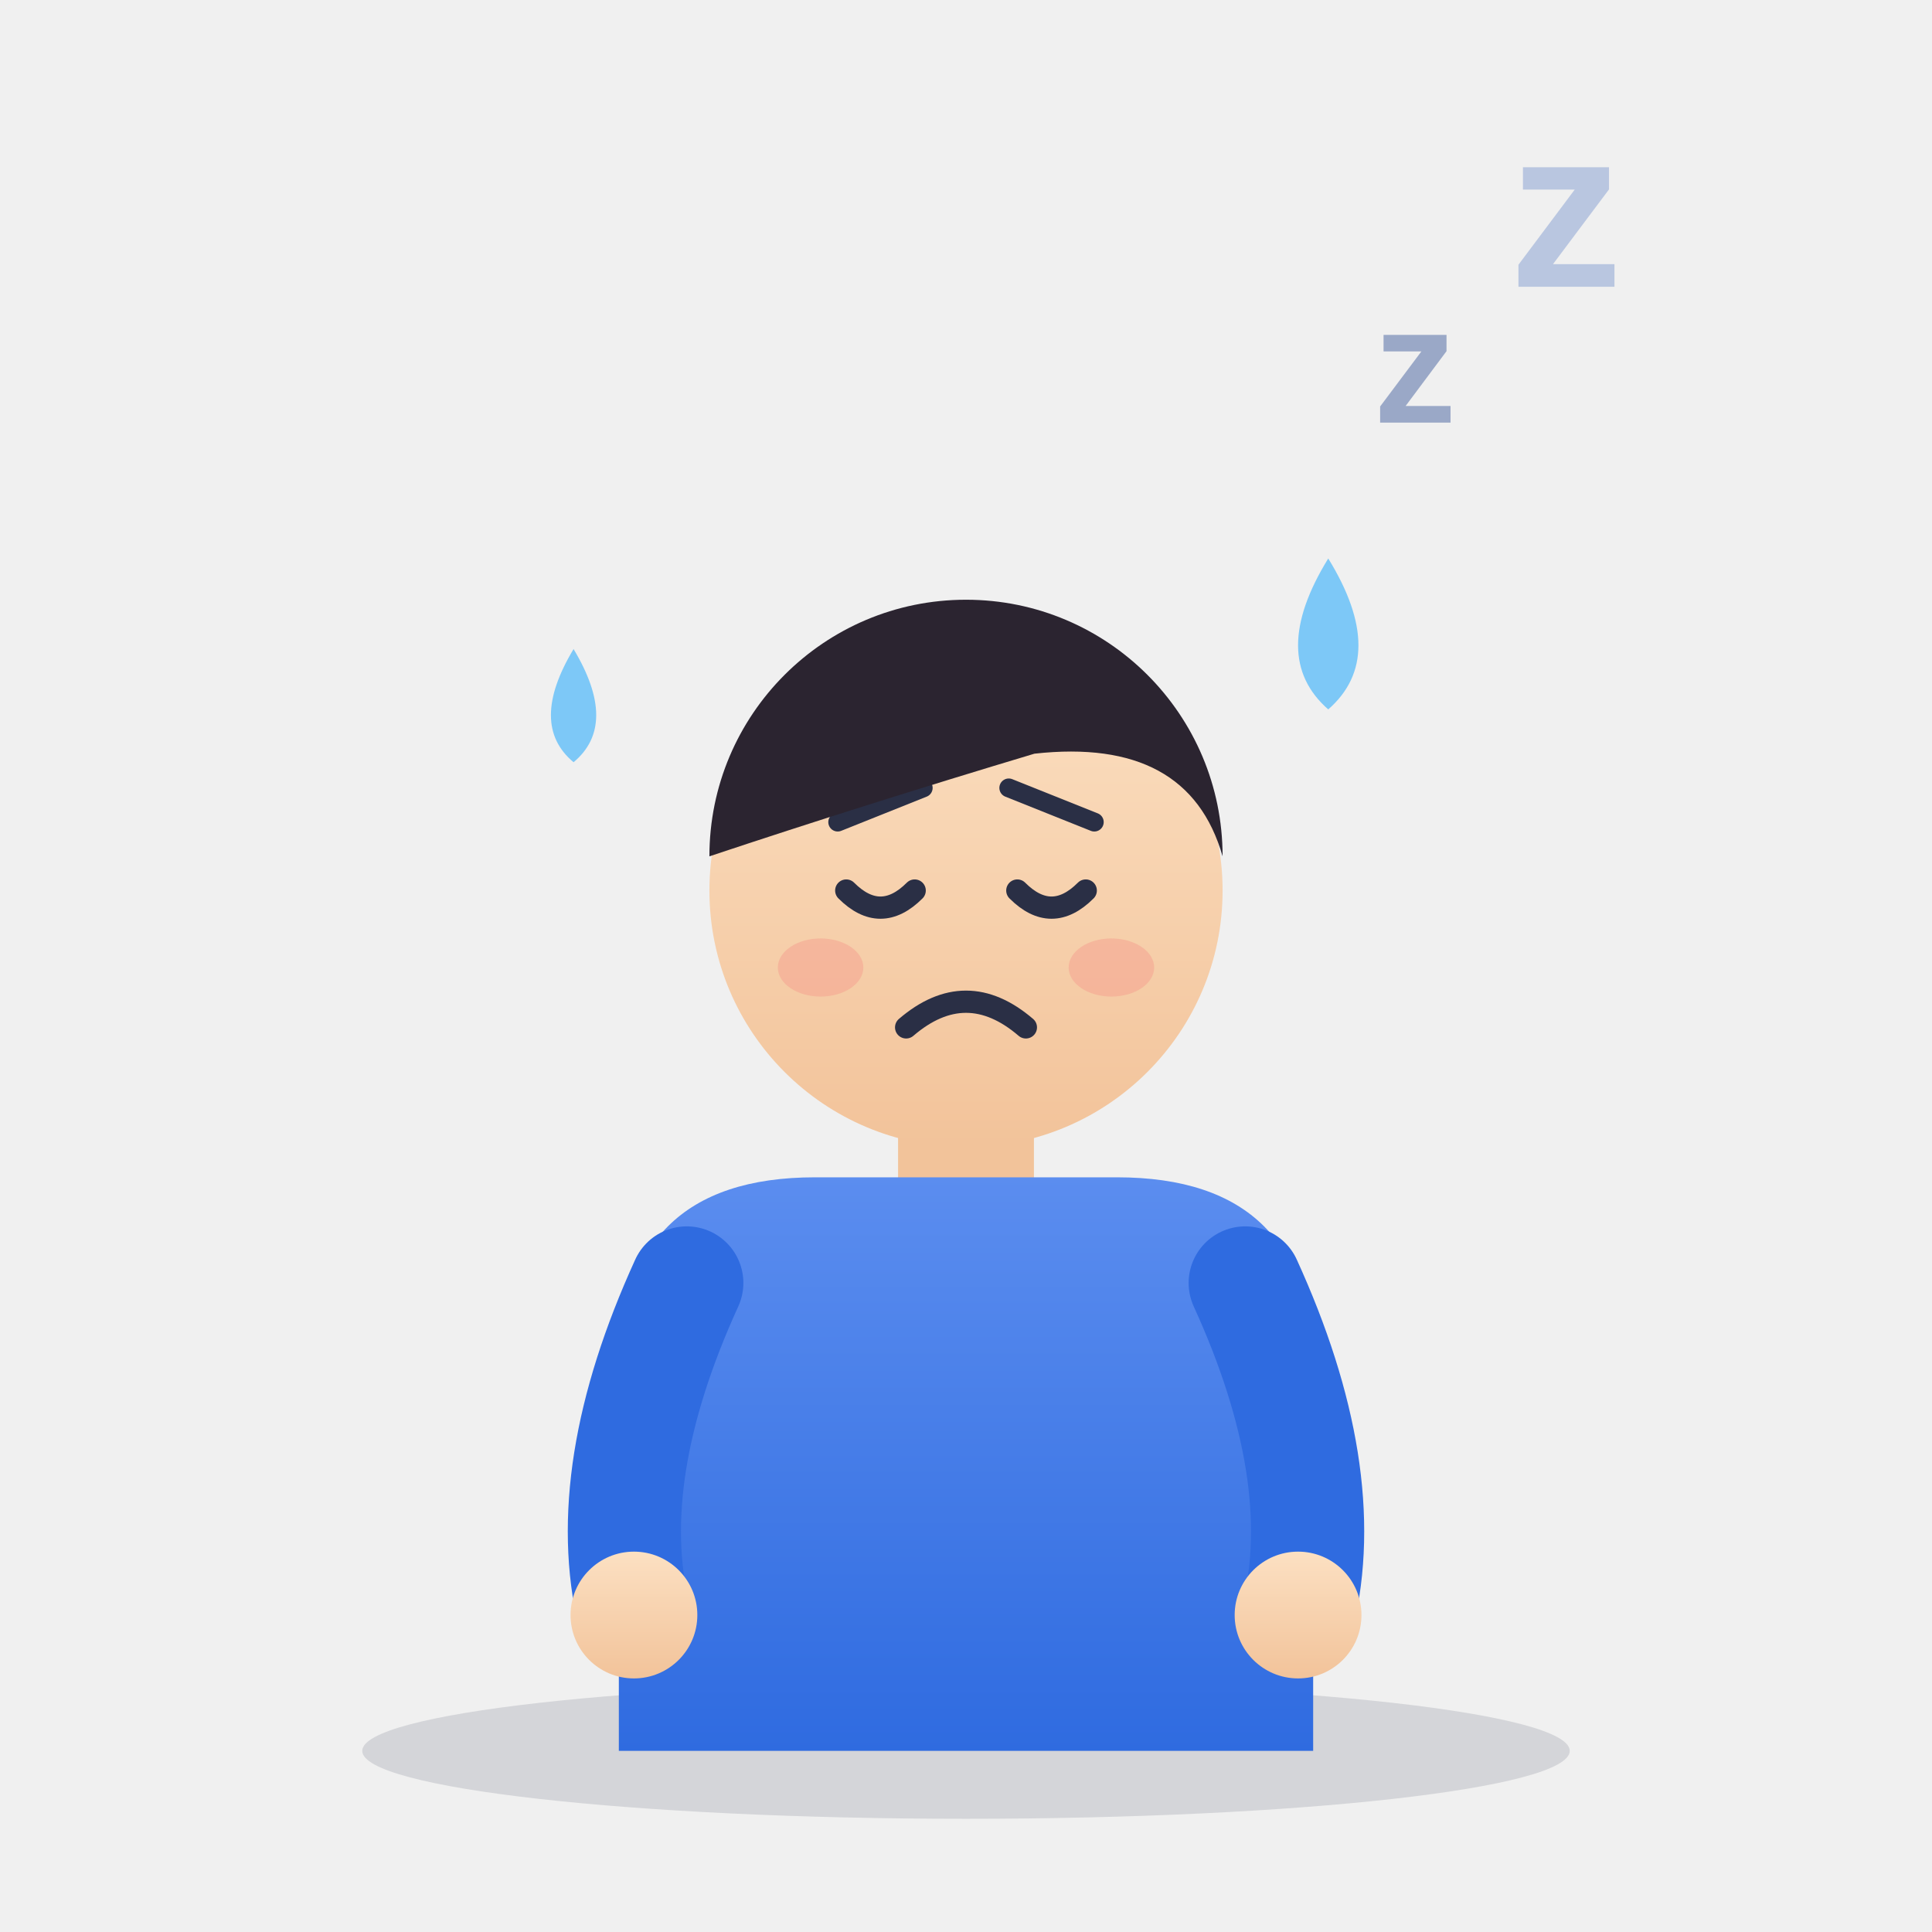
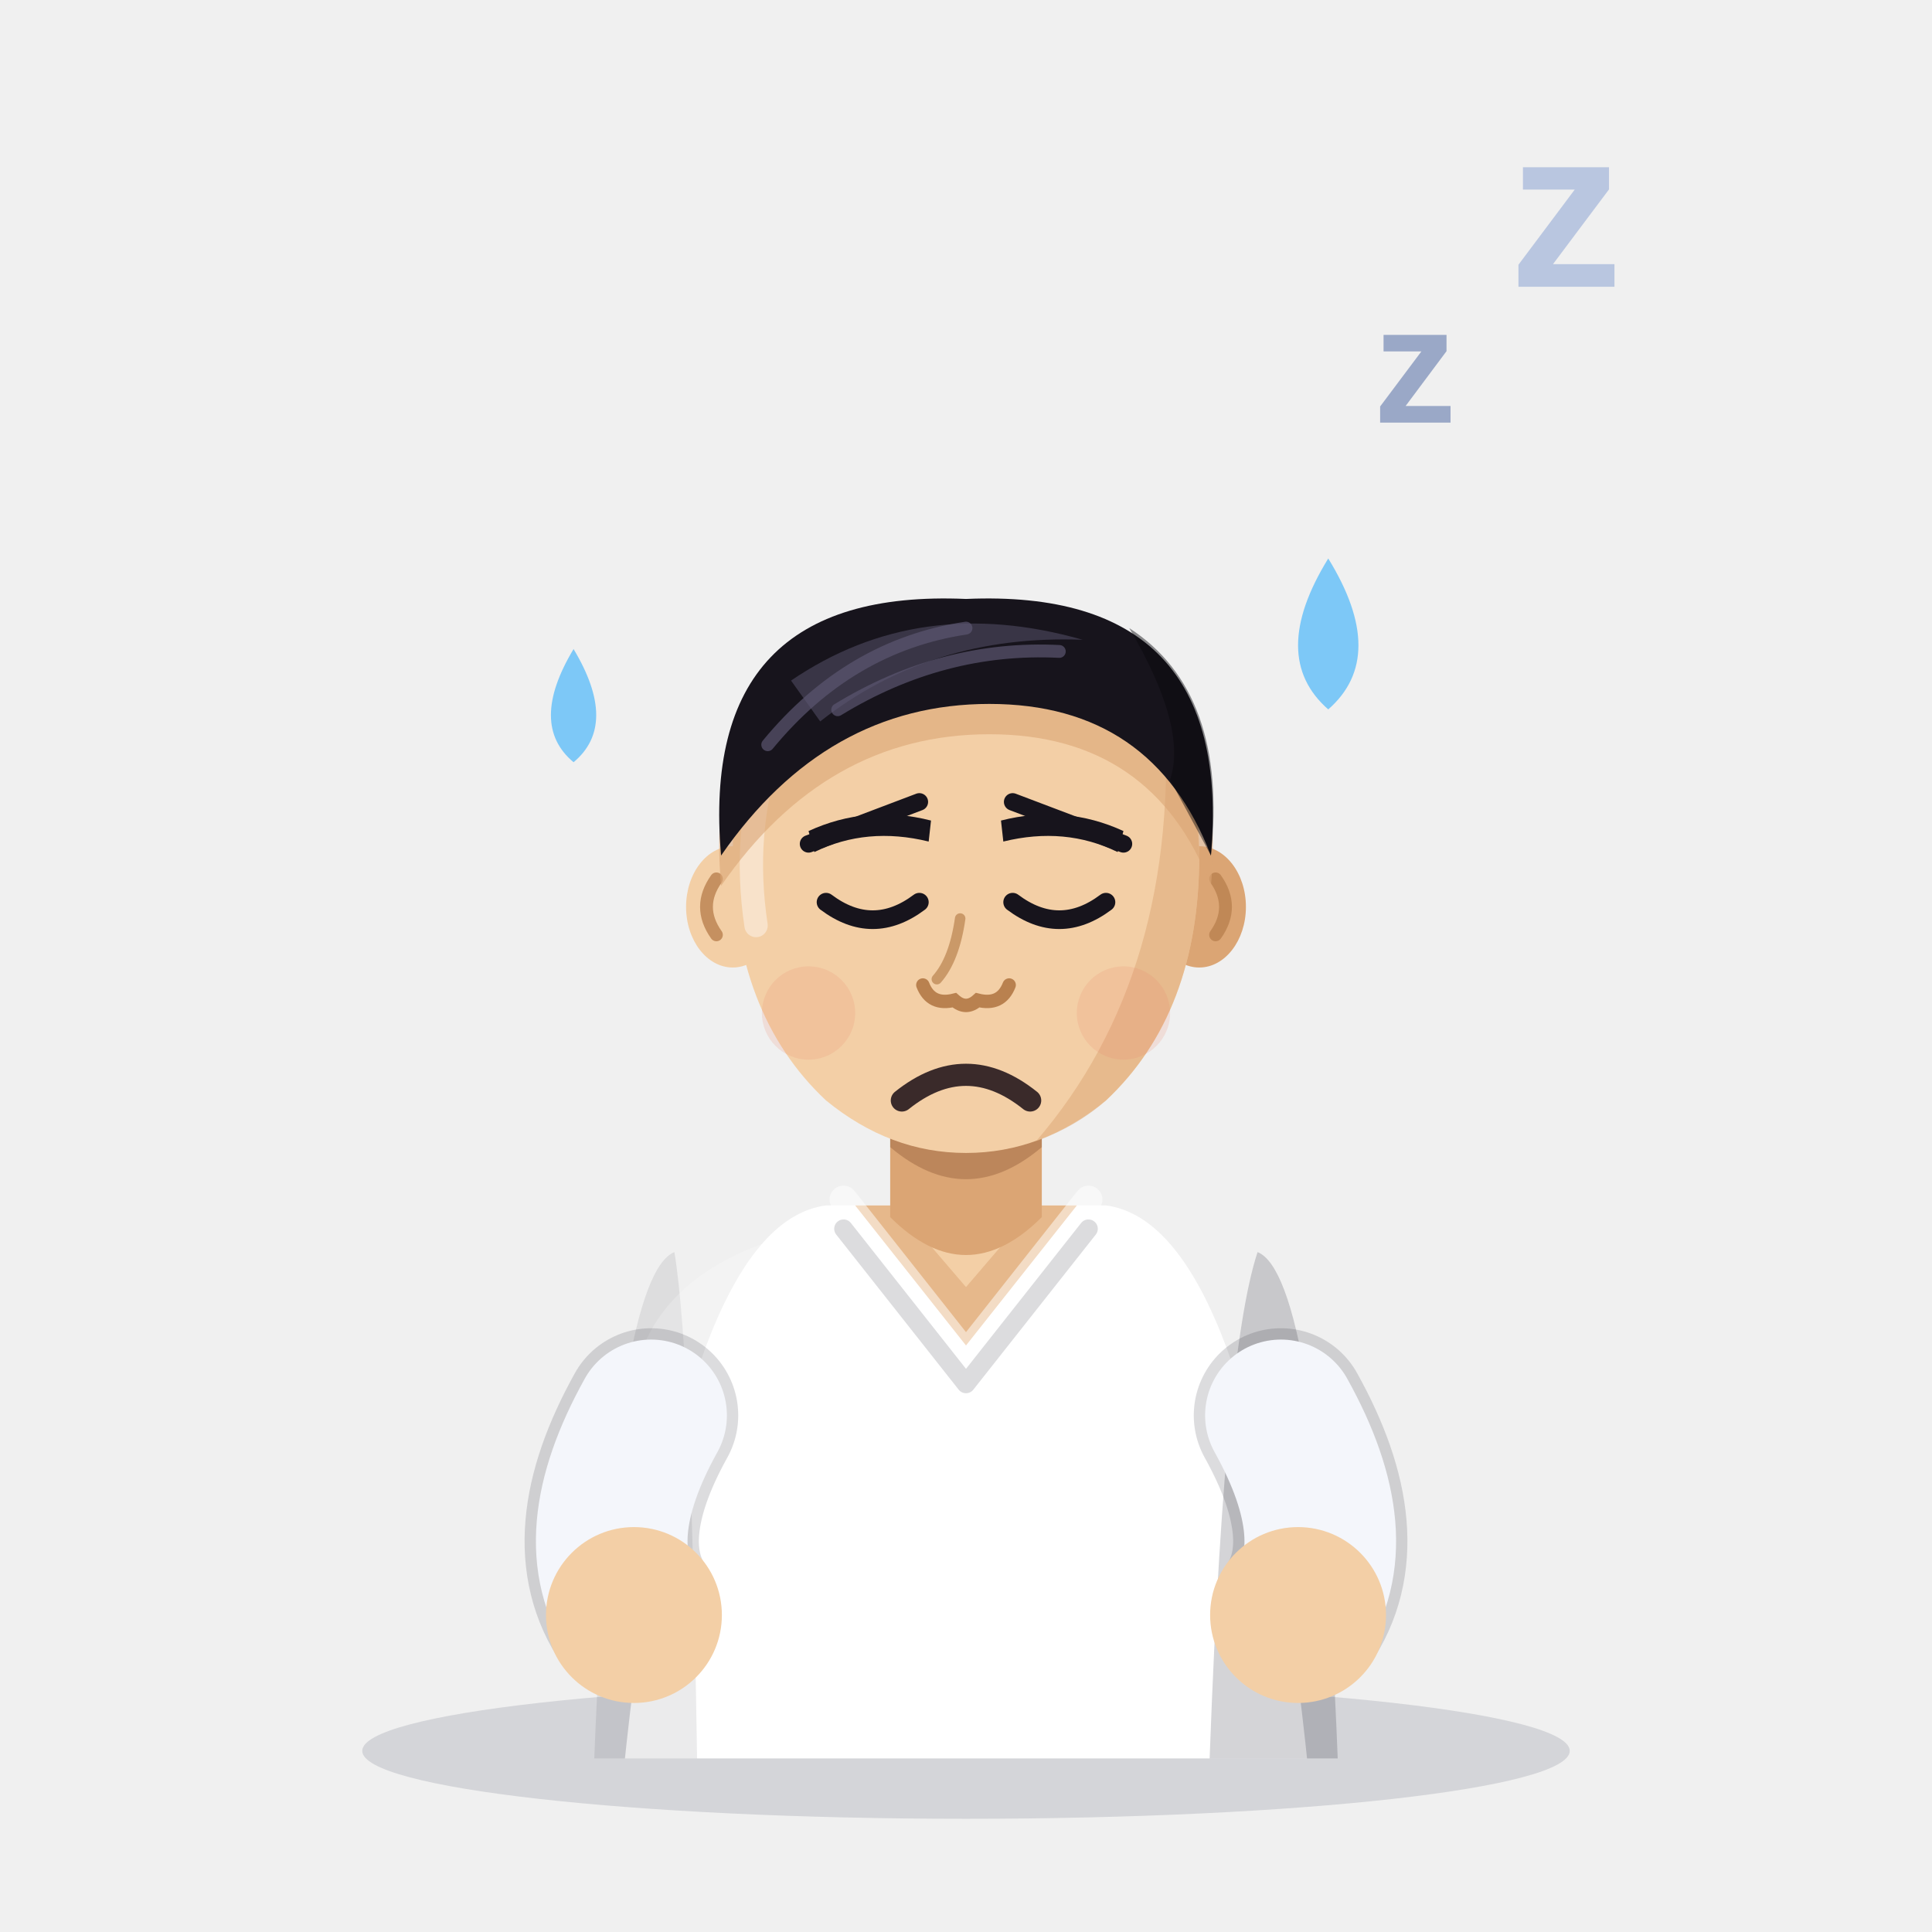
<svg xmlns="http://www.w3.org/2000/svg" viewBox="0 0 256 256">
  <defs>
    <linearGradient id="sk" x1="0" y1="0" x2="0" y2="1">
      <stop offset="0" stop-color="#FCE0C2" />
      <stop offset="1" stop-color="#F2C39A" />
    </linearGradient>
    <linearGradient id="bl" x1="0" y1="0" x2="0" y2="1">
      <stop offset="0" stop-color="#5B8DEF" />
      <stop offset="1" stop-color="#2F6BE0" />
    </linearGradient>
    <linearGradient id="gr" x1="0" y1="0" x2="0" y2="1">
      <stop offset="0" stop-color="#4CC9A0" />
      <stop offset="1" stop-color="#1FA57C" />
    </linearGradient>
    <linearGradient id="or" x1="0" y1="0" x2="0" y2="1">
      <stop offset="0" stop-color="#FFB45C" />
      <stop offset="1" stop-color="#F58A1F" />
    </linearGradient>
    <linearGradient id="pk" x1="0" y1="0" x2="0" y2="1">
      <stop offset="0" stop-color="#FF8FA8" />
      <stop offset="1" stop-color="#EE5B7E" />
    </linearGradient>
    <linearGradient id="ye" x1="0" y1="0" x2="0" y2="1">
      <stop offset="0" stop-color="#FFE27A" />
      <stop offset="1" stop-color="#FFC531" />
    </linearGradient>
    <linearGradient id="pu" x1="0" y1="0" x2="0" y2="1">
      <stop offset="0" stop-color="#A58BFF" />
      <stop offset="1" stop-color="#7B5CF0" />
    </linearGradient>
    <linearGradient id="wh" x1="0" y1="0" x2="0" y2="1">
      <stop offset="0" stop-color="#FFFFFF" />
      <stop offset="1" stop-color="#E6ECF8" />
    </linearGradient>
+     <clipPath id="gnd">
+       <rect x="0" y="0" width="256" height="233" />
+     </clipPath>
  </defs>
  <ellipse cx="128" cy="232" rx="80" ry="9" fill="#18203A" opacity=".13" />
-   <rect x="119" y="140" width="18" height="22" rx="6" fill="#F2C39A" />
-   <path d="M82 232 V182 q0 -26 26 -26 h40 q26 0 26 26 V232z" fill="url(#bl)" />
-   <circle cx="128" cy="118" r="34" fill="url(#sk)" />
-   <ellipse cx="108.733" cy="128.2" rx="5.667" ry="3.853" fill="#F59A8B" opacity=".45" />
-   <ellipse cx="147.267" cy="128.2" rx="5.667" ry="3.853" fill="#F59A8B" opacity=".45" />
-   <path d="M112.133 118 q4.533 4.533 9.067 0" fill="none" stroke="#2A2F45" stroke-width="2.947" stroke-linecap="round" stroke-linejoin="round" />
-   <path d="M134.8 118 q4.533 4.533 9.067 0" fill="none" stroke="#2A2F45" stroke-width="2.947" stroke-linecap="round" stroke-linejoin="round" />
-   <path d="M120.067 136.133 q7.933 -6.8 15.867 0" fill="none" stroke="#2A2F45" stroke-width="2.947" stroke-linecap="round" stroke-linejoin="round" />
-   <path d="M111 108.933 l11.333 -4.533" fill="none" stroke="#2A2F45" stroke-width="2.493" stroke-linecap="round" stroke-linejoin="round" />
-   <path d="M133.667 104.4 l11.333 4.533" fill="none" stroke="#2A2F45" stroke-width="2.493" stroke-linecap="round" stroke-linejoin="round" />
-   <path d="M94 113.467 a34 34 0 0 1 68 0 q-4.533 -15.867 -24.933 -13.6 q-22.667 6.8 -43.067 13.6 z" fill="#2B2430" />
-   <path d="M91 170 Q79.5 195.2 84 214" fill="none" stroke="#2F6BE0" stroke-width="15" stroke-linecap="round" stroke-linejoin="round" />
-   <circle cx="84" cy="214" r="8.4" fill="url(#sk)" />
-   <path d="M165 170 Q176.5 195.2 172 214" fill="none" stroke="#2F6BE0" stroke-width="15" stroke-linecap="round" stroke-linejoin="round" />
-   <circle cx="172" cy="214" r="8.4" fill="url(#sk)" />
+   <g clip-path="url(#gnd)">
+     <g transform="translate(128 172.091) scale(1.54545)">
+       <g class="z63br">
+         <path d="M-32 150 Q-35 -5 -12 -8 L12 -8 Q35 -5 32 150 Z" fill="#FFFFFF" />
+         <path d="M32 150 Q35 0 25 -4 Q19 14 20 150 Z" fill="rgba(0,0,20,.17)" />
+         <path d="M-32 150 Q-35 0 -25 -4 Q-22 14 -23 150 Z" fill="rgba(0,0,20,.08)" />
+         <path d="M-28.500 14 Q-31 -2 -13 -6 Q-21.500 0 -22.500 15 Z" fill="rgba(255,255,255,.2)" />
+         <path d="M-9.500 -8 L0 4 L9.500 -8 Z" fill="#F3CFA6" />
+         <path d="M-9.500 -8 L0 4 L9.500 -8 L6 -8 L0 -1 L-6 -8 Z" fill="#DBA574" opacity=".55" />
+         <path d="M-10.500 -8.500 L0 4.800 L10.500 -8.500" fill="none" stroke="rgba(255,255,255,.5)" stroke-width="2.400" stroke-linecap="round" stroke-linejoin="round" />
+         <path d="M-10.500 -6 L0 7.300 L10.500 -6" fill="none" stroke="rgba(0,0,20,.14)" stroke-width="1.600" stroke-linecap="round" stroke-linejoin="round" />
+       </g>
+       <path d="M-6.500 -18 h13 v11 q-6.500 6.500 -13 0 Z" fill="#DBA574" />
+       <path d="M-6.500 -18 h13 v5 Q0 -7.500 -6.500 -13 Z" fill="rgba(110,55,25,.28)" />
+       <ellipse cx="-20" cy="-33.600" rx="4" ry="5.200" fill="#F3CFA6" />
+       <ellipse cx="20" cy="-33.600" rx="4" ry="5.200" fill="#DBA574" />
+       <path d="M-21.400 -36 q-1.700 2.400 0 4.800 M21.400 -36 q1.700 2.400 0 4.800" fill="none" stroke="#B9814F" stroke-width="1.100" stroke-linecap="round" opacity=".8" />
+       <path d="M-20 -38 Q-20 -58 0 -58 Q20 -58 20 -38 Q20 -24.500 12 -17 Q6.500 -12.500 0 -12.500 Q-6.500 -12.500 -12 -17 Q-20 -24.500 -20 -38 Z" fill="#F3CFA6" />
+       <path d="M12 -17 Q20 -24.500 20 -38 Q19.600 -46 17 -51 Q18.500 -28 6 -13.500 Q9.500 -14.800 12 -17 Z" fill="#DBA574" opacity=".5" />
+       <path d="M-16.800 -47 Q-19.200 -40 -18 -32" fill="none" stroke="rgba(255,255,255,.4)" stroke-width="2" stroke-linecap="round" />
+       <path d="M-21 -38 Q-23 -61 0 -60 Q23 -61 21 -38 Q16 -51 2 -51 Q-12 -51 -21 -38 Z" transform="translate(0 2.600)" fill="#DBA574" opacity=".6" />
+       <path d="M-21 -38 Q-23 -61 0 -60 Q23 -61 21 -38 Q16 -51 2 -51 Q-12 -51 -21 -38 Z" fill="#17141C" />
+       <path d="M-15 -53 Q-4 -60.500 10 -56.500 Q-3 -57 -12.500 -49.500 Z" fill="#5B5670" opacity=".5" />
+       <path d="M-17 -47.500 Q-10 -56 0 -57.500 M-11 -50.500 Q-2 -56 8 -55.500" fill="none" stroke="#5B5670" stroke-width="1.100" stroke-linecap="round" opacity=".7" />
+       <path d="M21 -38 Q22.500 -52 14 -57.500 Q19 -49 17.500 -44.500 Z" fill="#07060A" opacity=".45" />
+       <circle cx="-13.500" cy="-24.500" r="4" fill="#E8866C" opacity=".18" />
+       <circle cx="13.500" cy="-24.500" r="4" fill="#E8866C" opacity=".18" />
+       <path d="M-13.500 -40.100 Q-8.500 -42.400 -3 -41 L-3.200 -39.200 Q-8.500 -40.500 -13 -38.300 Z M13.500 -40.100 Q8.500 -42.400 3 -41 L3.200 -39.200 Q8.500 -40.500 13 -38.300 Z" fill="#17141C" />
+       <path d="M-.5 -32.600 Q-1 -29.100 -2.500 -27.400" fill="none" stroke="#B9814F" stroke-width=".9" stroke-linecap="round" opacity=".7" />
+       <path d="M-3.700 -26.900 Q-3 -25.100 -1 -25.600 Q0 -24.700 1 -25.600 Q3 -25.100 3.700 -26.900" fill="none" stroke="#B9814F" stroke-width="1.150" stroke-linecap="round" />
+       <path d="M-5.5 -17 Q0 -21.4 5.5 -17" fill="none" stroke="#3A2A2A" stroke-width="1.9" stroke-linecap="round" />
+       <path d="M-13.5 -39 L-4 -42.6 M13.5 -39 L4 -42.6" fill="none" stroke="#17141C" stroke-width="1.5" stroke-linecap="round" />
+       <path d="M-12 -34 Q-8 -31 -4 -34 M12 -34 Q8 -31 4 -34" fill="none" stroke="#17141C" stroke-width="1.6" stroke-linecap="round" />
+     </g>
+   </g>
+   <path d="M86.273 187.545 Q77.136 203.973 84 214" fill="none" stroke="rgba(0,0,20,.14)" stroke-width="23.091" stroke-linecap="round" stroke-linejoin="round" />
+   <path d="M86.273 187.545 Q77.136 203.973 84 214" fill="none" stroke="#F4F6FB" stroke-width="20.091" stroke-linecap="round" stroke-linejoin="round" />
+   <circle cx="84" cy="214" r="11.653" fill="#F3CFA6" />
+   <path d="M169.727 187.545 Q178.864 203.973 172 214" fill="none" stroke="rgba(0,0,20,.14)" stroke-width="23.091" stroke-linecap="round" stroke-linejoin="round" />
+   <path d="M169.727 187.545 Q178.864 203.973 172 214" fill="none" stroke="#F4F6FB" stroke-width="20.091" stroke-linecap="round" stroke-linejoin="round" />
+   <circle cx="172" cy="214" r="11.653" fill="#F3CFA6" />
  <path d="M176 74 q8 13 0 20 q-8 -7 0 -20z" fill="#7DC8F7" />
  <path d="M76 86 q6 10 0 15 q-6 -5 0 -15z" fill="#7DC8F7" />
  <text x="182" y="56" font-family="Arial" font-weight="900" font-size="22" fill="#9AA8C7">z</text>
  <text x="200" y="38" font-family="Arial" font-weight="900" font-size="30" fill="#B9C6E0">z</text>
</svg>
